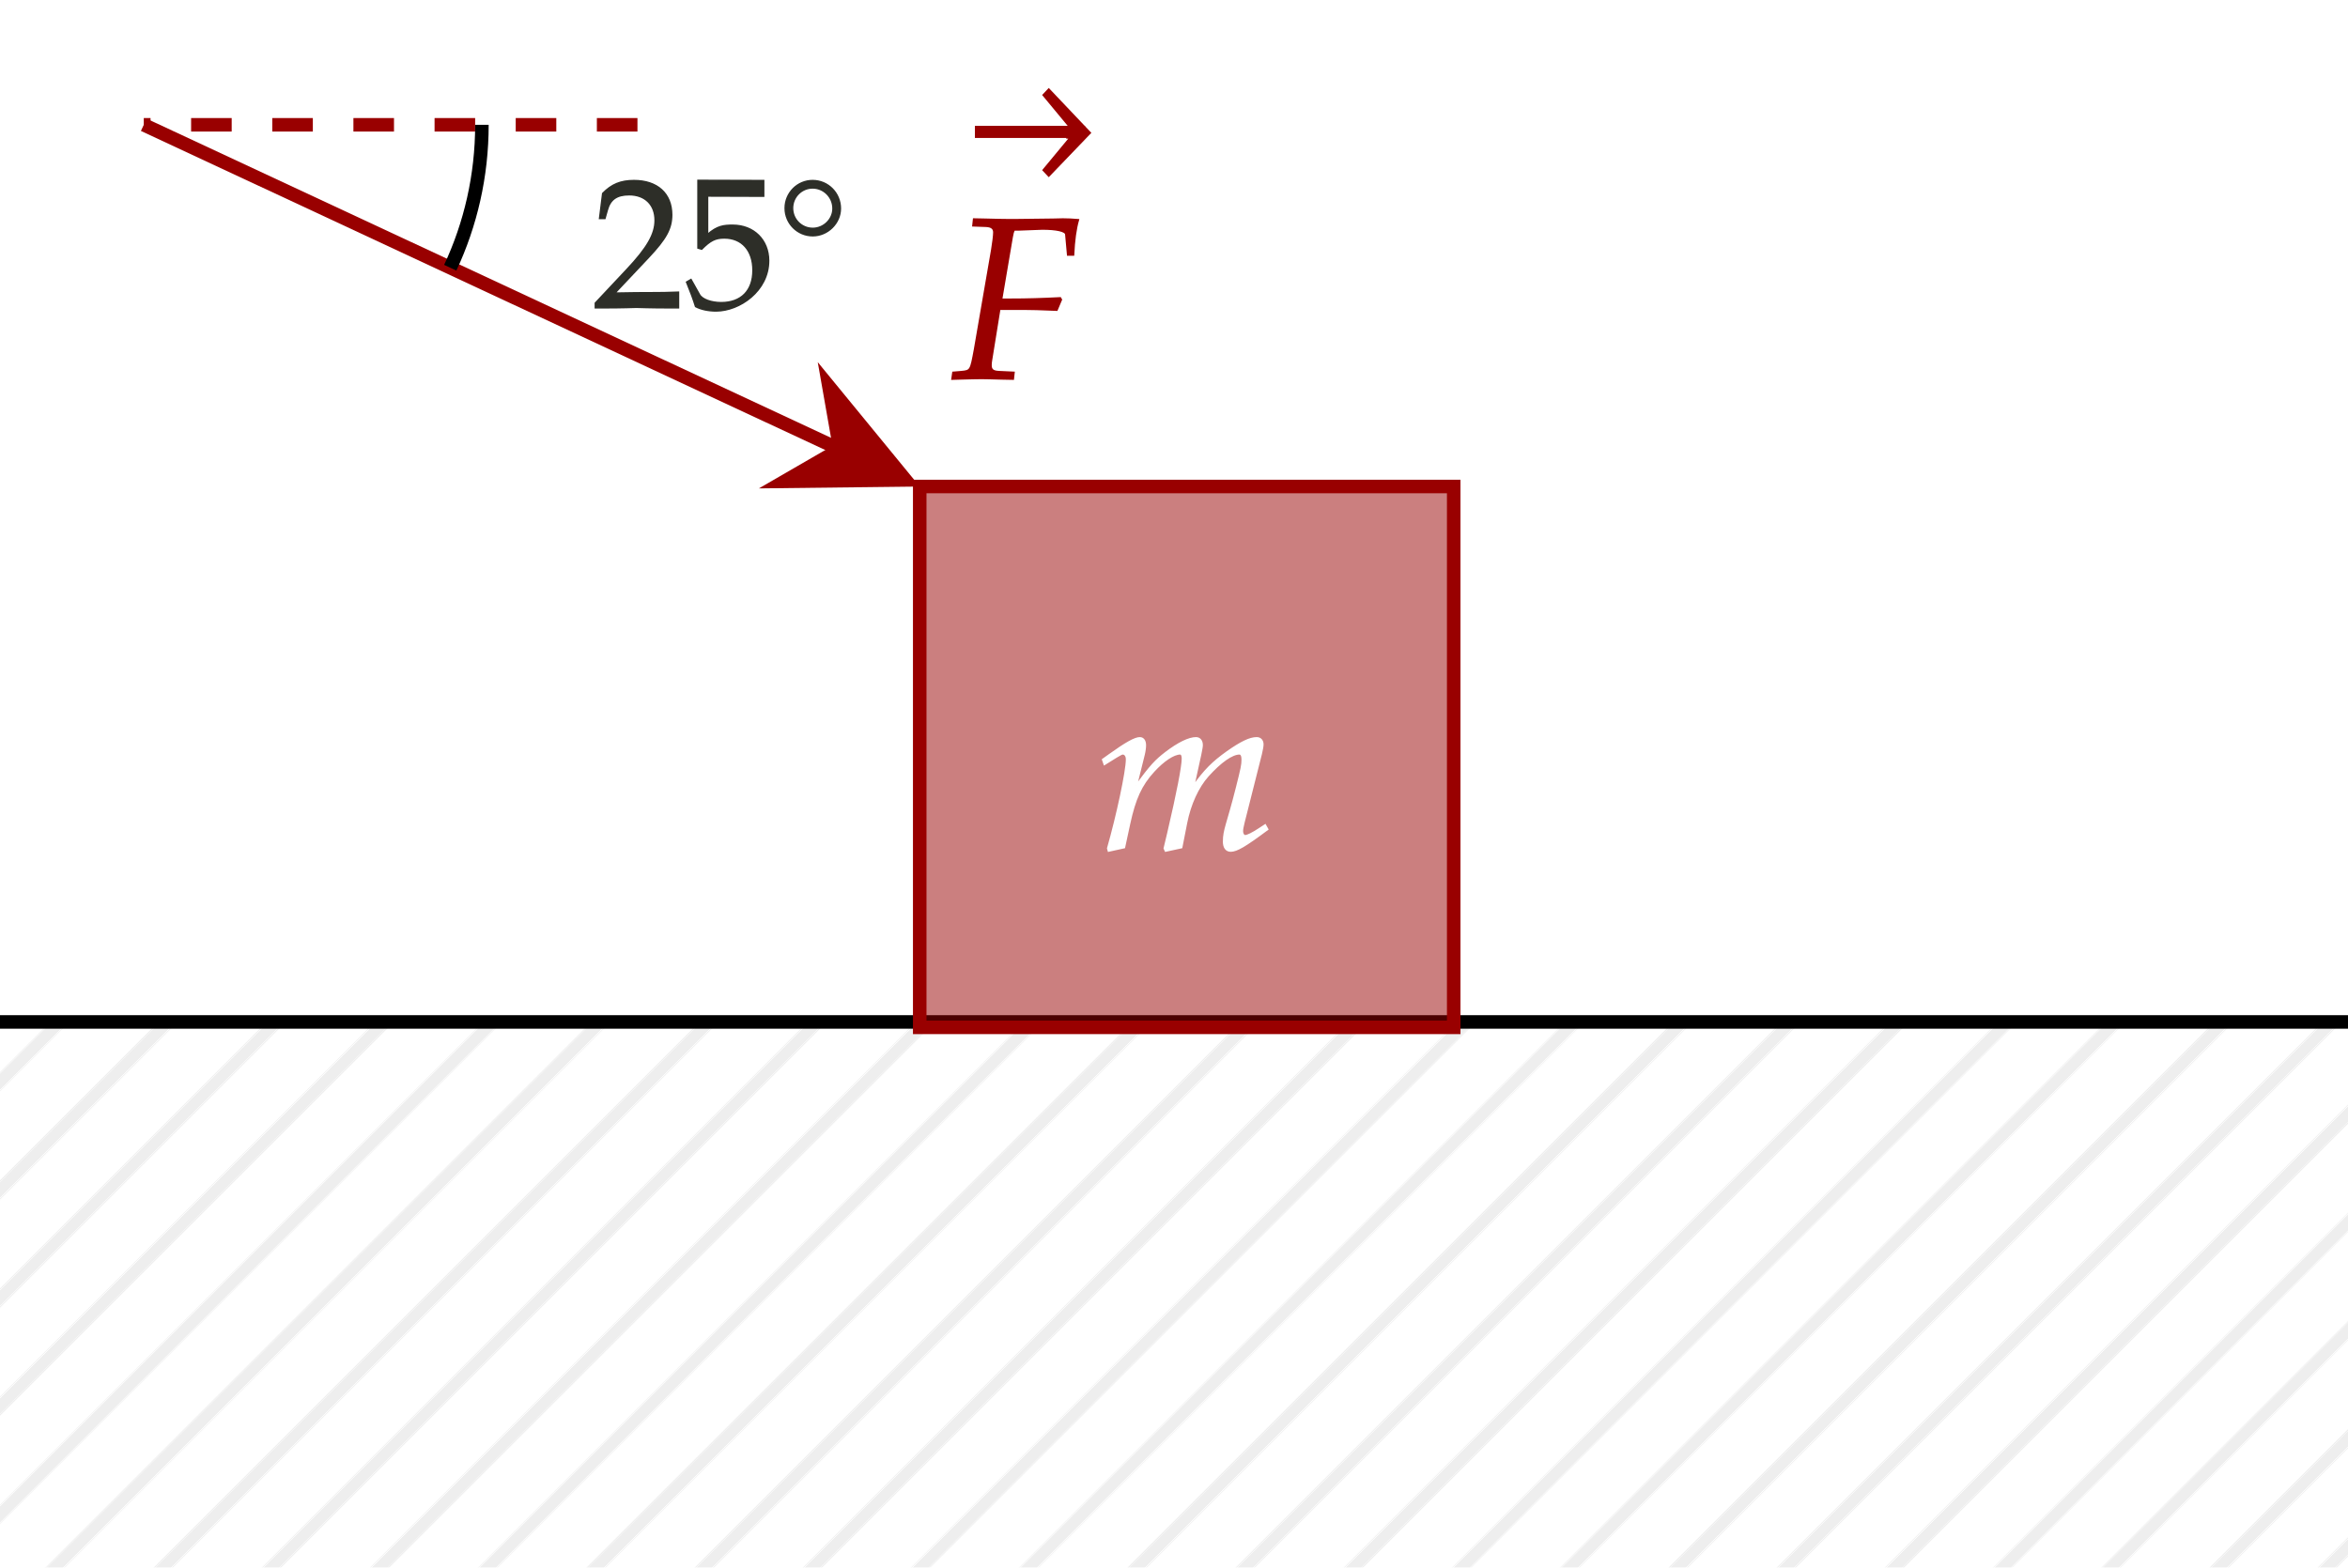
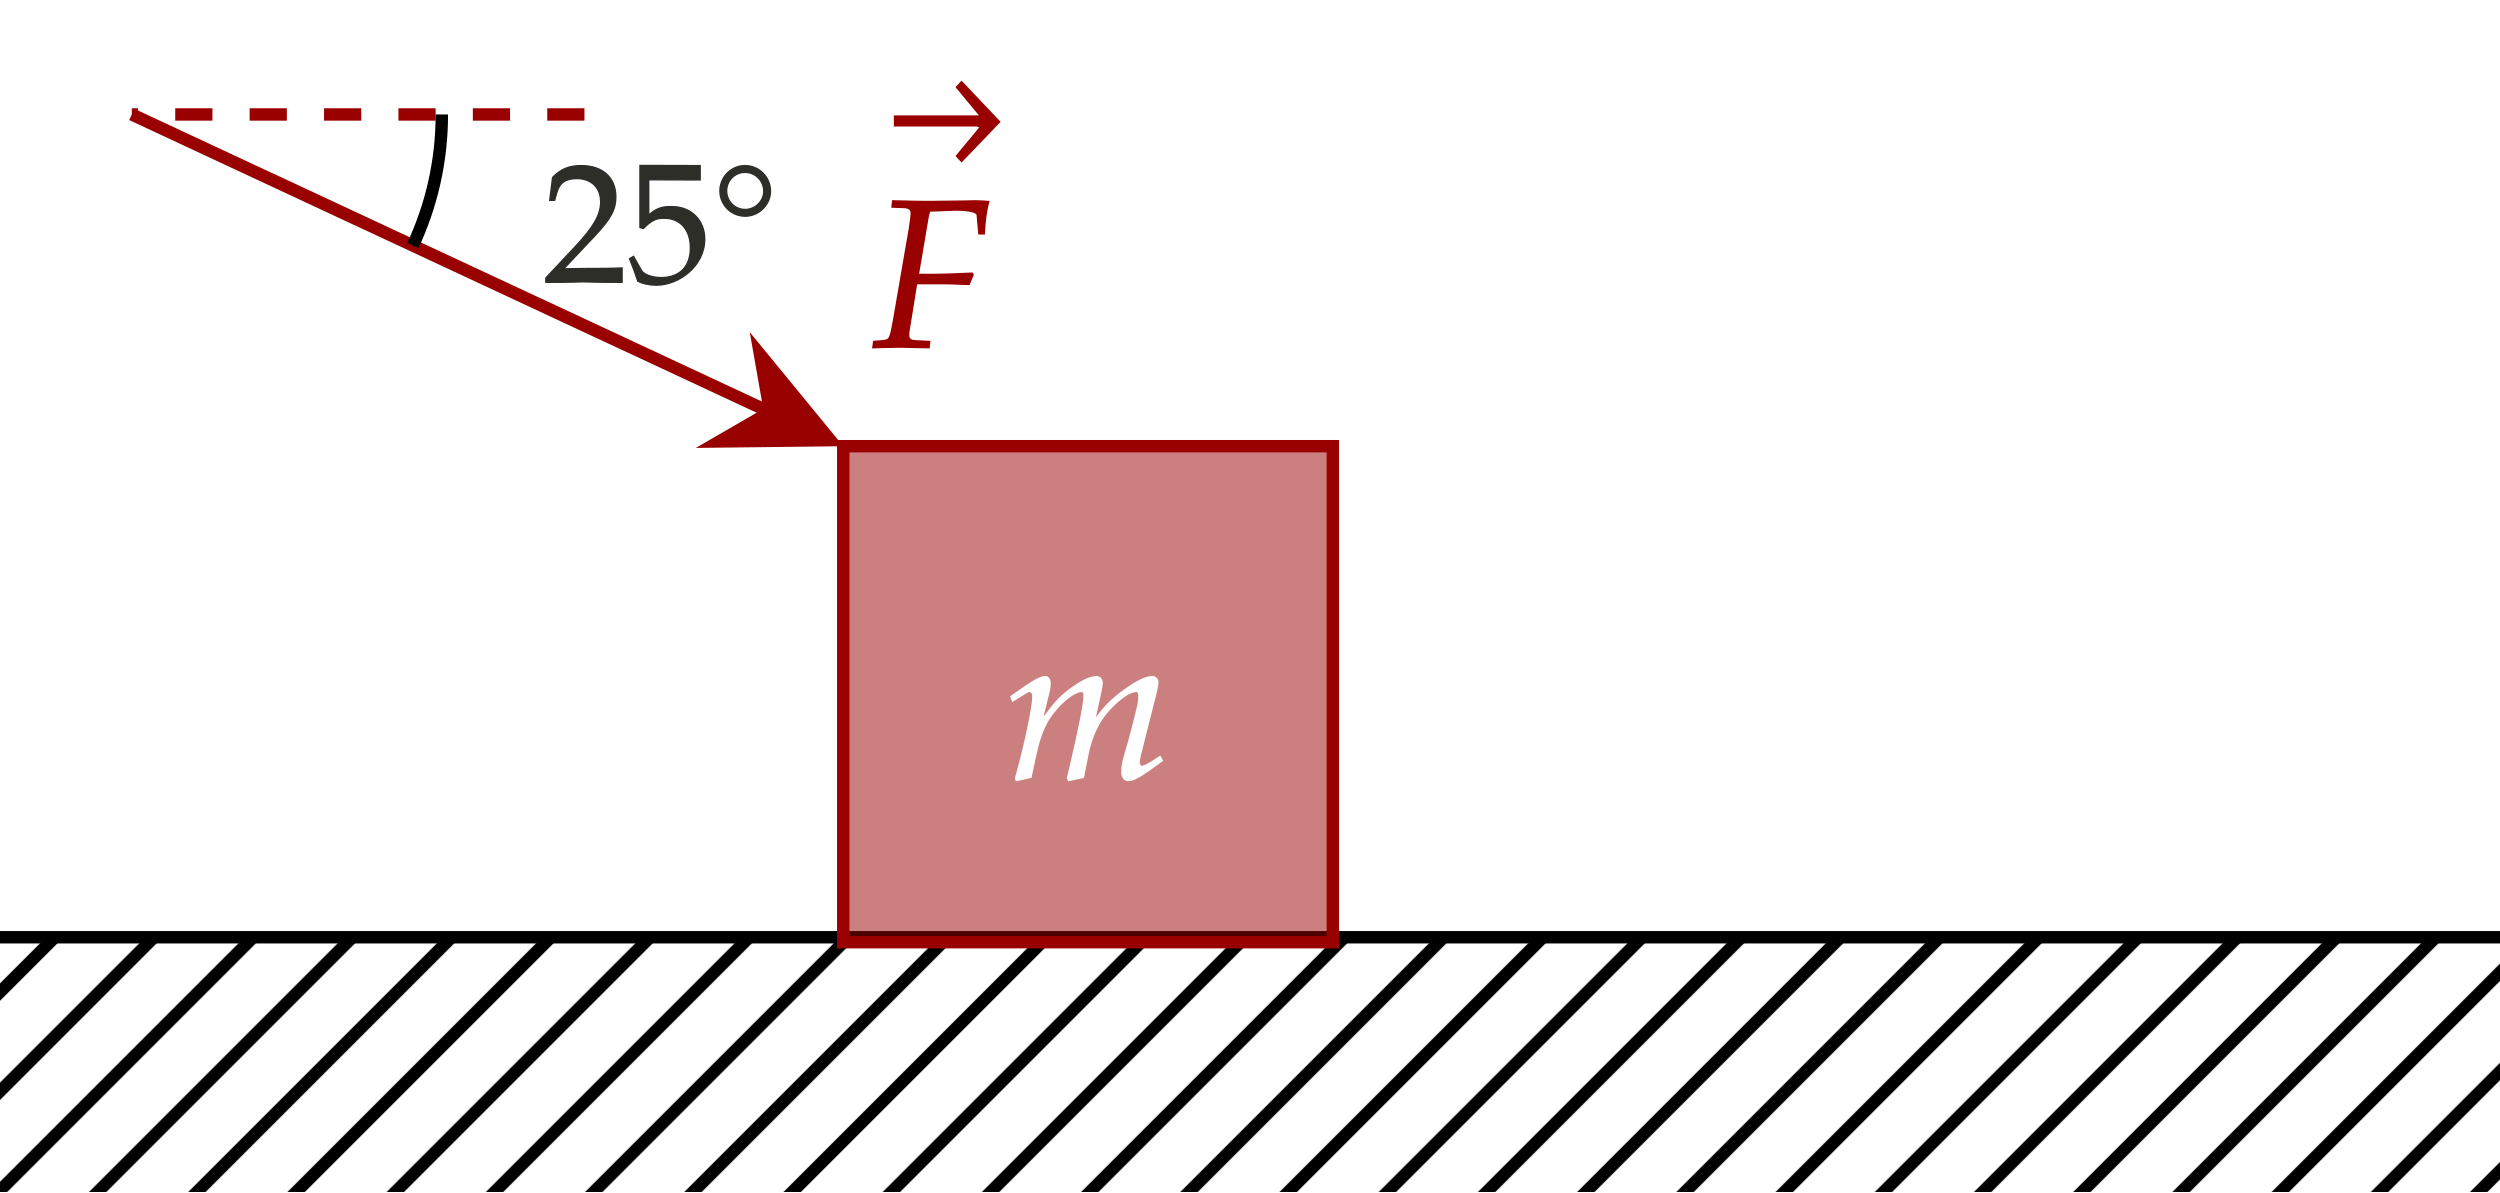
- <svg xmlns="http://www.w3.org/2000/svg" x="0" y="0" width="173.6" height="115.925" style="         width:173.6px;         height:115.925px;         background: transparent;         fill: none; ">
+ <svg xmlns="http://www.w3.org/2000/svg" x="0" y="0" width="201.6" height="96.125" style="         width:201.6px;         height:96.125px;         background: transparent;         fill: none; ">
  <svg />
  <svg class="role-diagram-draw-area">
    <g class="shapes-region" style="stroke: black; fill: none;">
      <g class="composite-shape">
        <defs>
-           <pattern id="_pgfwk84wr6k2" x="0" y="0" width="11.314" height="11.314" patternTransform="rotate(45,0,0)" patternUnits="userSpaceOnUse">
-             <path d="M0,0 L0,11.314" style="stroke: rgb(238, 238, 238); stroke-opacity: 1; stroke-width: 1; fill: none;" />
-             <path d="M5.657,0 L5.657,11.314" style="stroke: rgb(238, 238, 238); stroke-opacity: 1; stroke-width: 1; fill: none;" />
-             <path d="M11.314,0 L11.314,11.314" style="stroke: rgb(238, 238, 238); stroke-opacity: 1; stroke-width: 1; fill: none;" />
+           <pattern id="_pgfnhkeu3k5t" x="0" y="0" width="11.314" height="11.314" patternTransform="rotate(45,0,0)" patternUnits="userSpaceOnUse">
+             <path d="M0,0 L0,11.314" style="stroke: rgb(0, 0, 0); stroke-opacity: 1; stroke-width: 1; fill: none;" />
+             <path d="M5.657,0 L5.657,11.314" style="stroke: rgb(0, 0, 0); stroke-opacity: 1; stroke-width: 1; fill: none;" />
+             <path d="M11.314,0 L11.314,11.314" style="stroke: rgb(0, 0, 0); stroke-opacity: 1; stroke-width: 1; fill: none;" />
          </pattern>
        </defs>
-         <path class="real" d=" M-11,75.58 L220.2,75.58 L220.2,171.63 L-11,171.63 Z" style="stroke-width: 1; stroke: rgb(0, 0, 0); fill: url(&quot;#_pgfwk84wr6k2&quot;); fill-opacity: 1;" />
+         <path class="real" d=" M-11,75.58 L220.2,75.58 L220.2,171.63 L-11,171.63 Z" style="stroke-width: 1; stroke: rgb(0, 0, 0); fill: url(&quot;#_pgfnhkeu3k5t&quot;); fill-opacity: 1;" />
      </g>
      <g class="composite-shape">
        <path class="real" d=" M68,35.98 L107.48,35.98 L107.48,75.98 L68,75.98 Z" style="stroke-width: 1; stroke: rgb(153, 0, 0); stroke-opacity: 1; fill: rgb(153, 0, 0); fill-opacity: 0.5;" />
      </g>
      <g class="arrow-line">
        <path class="connection real" stroke-dasharray="" d="  M10.63,9.23 L65.28,34.72" style="stroke: rgb(153, 0, 0); stroke-opacity: 1; stroke-width: 1; fill: none; fill-opacity: 1;" />
        <g stroke="none" fill="rgb(153,0,0)" fill-opacity="1" transform="matrix(-0.9063078,-0.4226183,0.4226183,-0.9063078,68,35.98334)" style="stroke: none; fill: rgb(153, 0, 0); stroke-width: 1;">
          <path d=" M10.72,-5.15 L0,0 L10.72,5.15 L7.12,0 Z" />
        </g>
      </g>
      <g class="arrow-line">
        <path class="connection real" stroke-dasharray="3" d="  M47.13,9.23 L10.63,9.23" style="stroke: rgb(153, 0, 0); stroke-opacity: 1; stroke-width: 1; fill: none; fill-opacity: 1;" />
      </g>
      <g class="composite-shape">
        <path class="real" d=" M35.63,9.23 C35.63,13.01 34.79,16.59 33.29,19.8 L10.63,9.23 Z" style="stroke-width: 1; stroke: none; stroke-opacity: 1; fill: none; fill-opacity: 1;" />
        <path class="real" d=" M35.63,9.23 C35.63,13.01 34.79,16.59 33.29,19.8" style="stroke-width: 1; stroke: rgb(0, 0, 0); stroke-opacity: 1; fill: none; fill-opacity: 1;" />
      </g>
      <g />
    </g>
    <g />
    <g />
    <g />
  </svg>
-   <svg width="172" height="114.325" style="width:172px;height:114.325px;font-family:Asana-Math, Asana;background:transparent;">
+   <svg width="200" height="94.525" style="width:200px;height:94.525px;font-family:Asana-Math, Asana;background:transparent;">
    <g>
      <g>
        <g>
          <g>
            <g>
              <g>
-                 <g transform="matrix(1,0,0,1,70.40002,27.97501)">
+                 <g transform="matrix(1,0,0,1,70.40002,27.97499)">
                  <path transform="matrix(0.017,0,0,-0.017,0,0)" d="M286 646L392 650C454 650 494 641 495 626L503 537L527 537C530 600 537 651 548 689C526 691 498 692 481 692L440 691L275 689L246 689C221 689 181 690 143 691L94 692L91 664L147 662C171 661 182 652 182 635C182 621 178 589 173 559L98 125C81 33 81 32 40 28L4 25L0 -3L34 -2C74 -1 106 0 127 0C145 0 174 -1 213 -2L265 -3L268 25L204 28C177 29 168 37 168 57C168 63 169 74 170 78L206 301L323 301C350 301 381 300 429 298L455 297L474 342L470 349C389 345 329 343 251 343L214 343L260 614C263 630 264 635 269 646Z" stroke="rgb(153,0,0)" stroke-opacity="1" stroke-width="8" fill="rgb(153,0,0)" fill-opacity="1" />
                </g>
              </g>
            </g>
          </g>
          <svg x="70.4" overflow="visible" y="4.975" height="10" width="10.288">
            <path d=" M 10.29 4.85 l -3.15 -3.32 l -0.49 0.52 l 1.93 2.33 h -0.15 v 0.90 h 0.15 l -1.93 2.33 l 0.49 0.52 z  M 1.68 5.23 h 8.15 v -0.90 h -8.15 z" style="fill:rgb(153,0,0);fill-opacity:1;stroke-width:1px;stroke:none;stroke-opacity:1;" />
          </svg>
        </g>
      </g>
    </g>
    <g>
      <g>
        <g>
-           <g transform="matrix(1,0,0,1,81.13129,62.77502)">
+           <g transform="matrix(1,0,0,1,81.13129,62.77499)">
            <path transform="matrix(0.017,0,0,-0.017,0,0)" d="M730 103L704 86C675 67 653 56 643 56C636 56 630 65 630 76C630 86 632 95 637 116L712 413C716 430 719 446 719 454C719 471 709 482 693 482C664 482 626 464 565 421C502 376 467 341 418 272L448 409C452 429 455 444 455 451C455 470 445 482 429 482C399 482 353 460 298 418C254 384 234 363 169 275L202 408C206 424 208 439 208 451C208 470 199 482 185 482C164 482 126 461 52 408L24 388L31 368C68 391 103 414 110 414C121 414 128 404 128 389C128 338 87 145 46 2L49 -9L117 6L139 108C163 219 190 278 245 338C287 384 332 414 360 414C367 414 371 406 371 393C371 358 349 244 308 69L292 2L297 -9L366 6L387 113C403 194 437 269 481 318C536 379 586 414 618 414C626 414 631 405 631 389C631 365 628 351 606 264C566 105 550 84 550 31C550 6 561 -9 580 -9C606 -9 642 12 740 85Z" stroke="rgb(255,255,255)" stroke-opacity="1" stroke-width="8" fill="rgb(255,255,255)" fill-opacity="1" />
          </g>
        </g>
      </g>
    </g>
    <g>
      <g>
        <g>
          <g transform="matrix(1,0,0,1,43.79999,22.725)">
            <path transform="matrix(0.0136,0,0,-0.0136,0,0)" d="M16 23L16 -3C203 -3 203 0 239 0C275 0 275 -3 468 -3L468 82C353 77 307 81 122 77L304 270C401 373 431 428 431 503C431 618 353 689 226 689C154 689 105 669 56 619L39 483L68 483L81 529C97 587 133 612 200 612C286 612 341 558 341 473C341 398 299 324 186 204ZM958 253C958 366 877 446 763 446C715 446 679 443 626 396L626 605L931 604L931 689L574 690L574 322L594 316C641 363 668 377 717 377C813 377 873 309 873 201C873 90 809 25 700 25C646 25 596 43 582 69L536 151L512 137C535 80 547 48 561 4C589 -11 629 -20 672 -20C800 -20 958 89 958 253ZM1197 689C1115 689 1048 622 1048 539C1048 456 1115 389 1198 389C1279 389 1348 457 1348 537C1348 621 1281 689 1197 689ZM1197 649C1258 649 1308 599 1308 537C1308 479 1258 429 1198 429C1137 429 1088 478 1088 539C1088 600 1137 649 1197 649Z" stroke="rgb(45,46,40)" stroke-opacity="1" stroke-width="8" fill="rgb(45,46,40)" fill-opacity="1" />
          </g>
        </g>
      </g>
    </g>
  </svg>
</svg>
